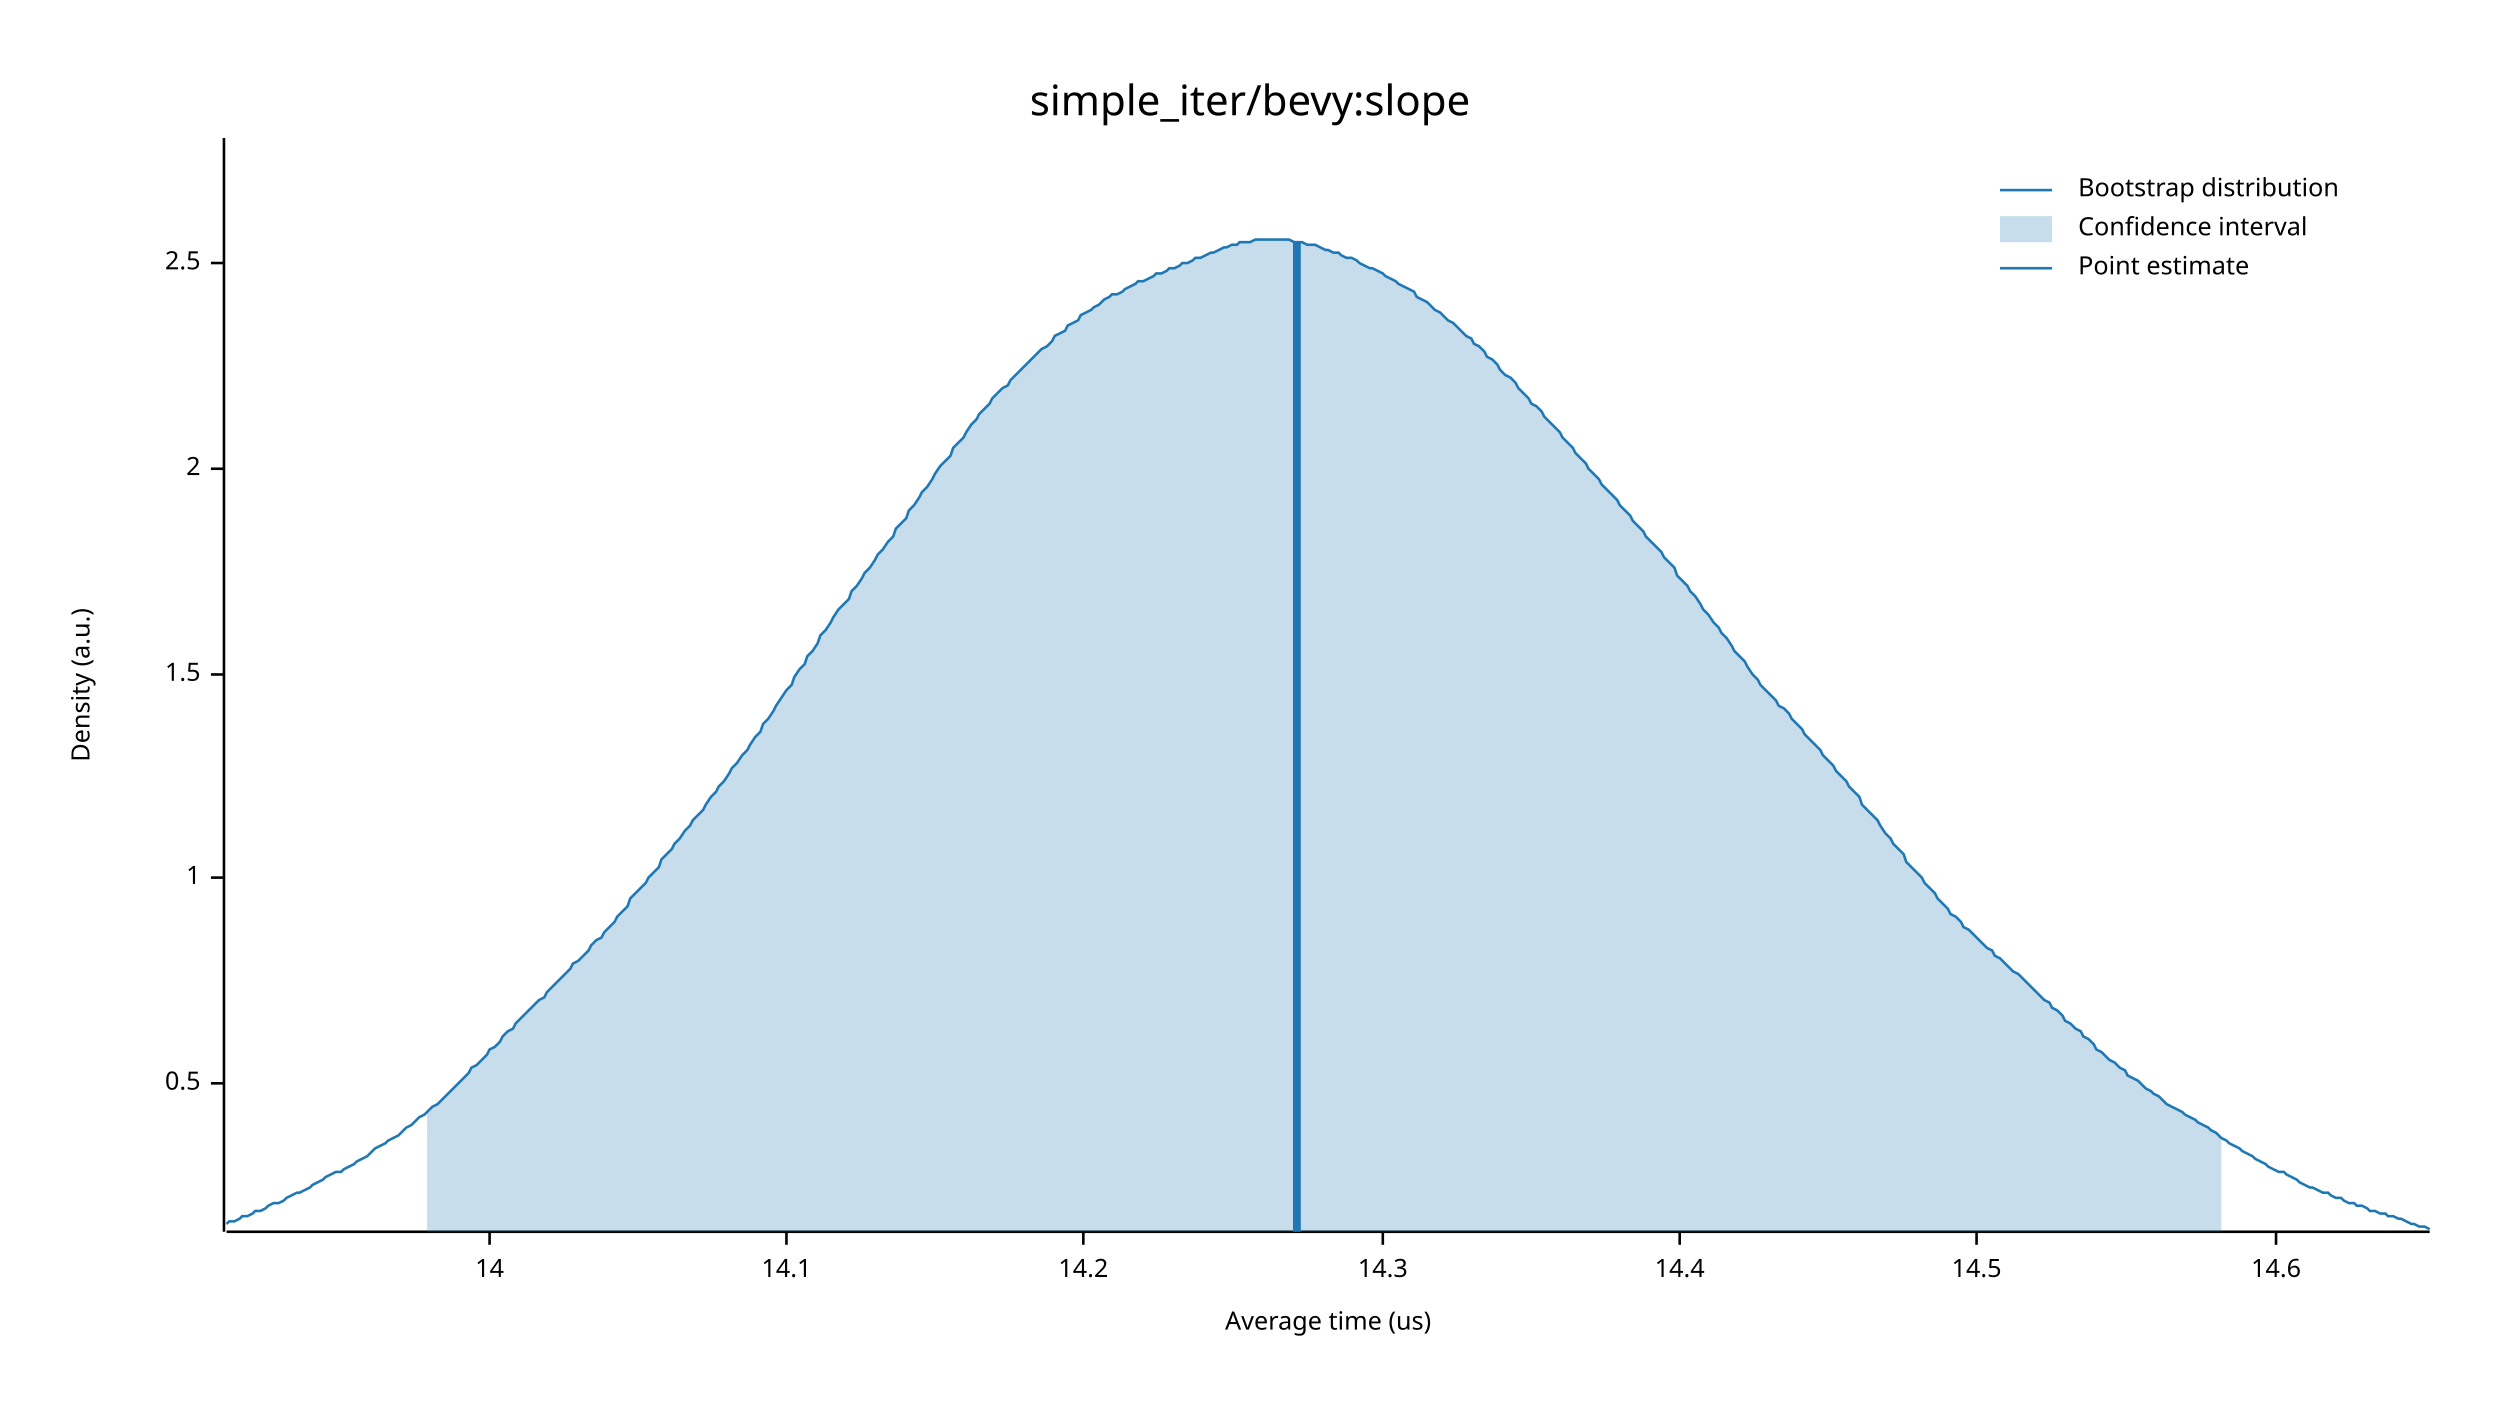
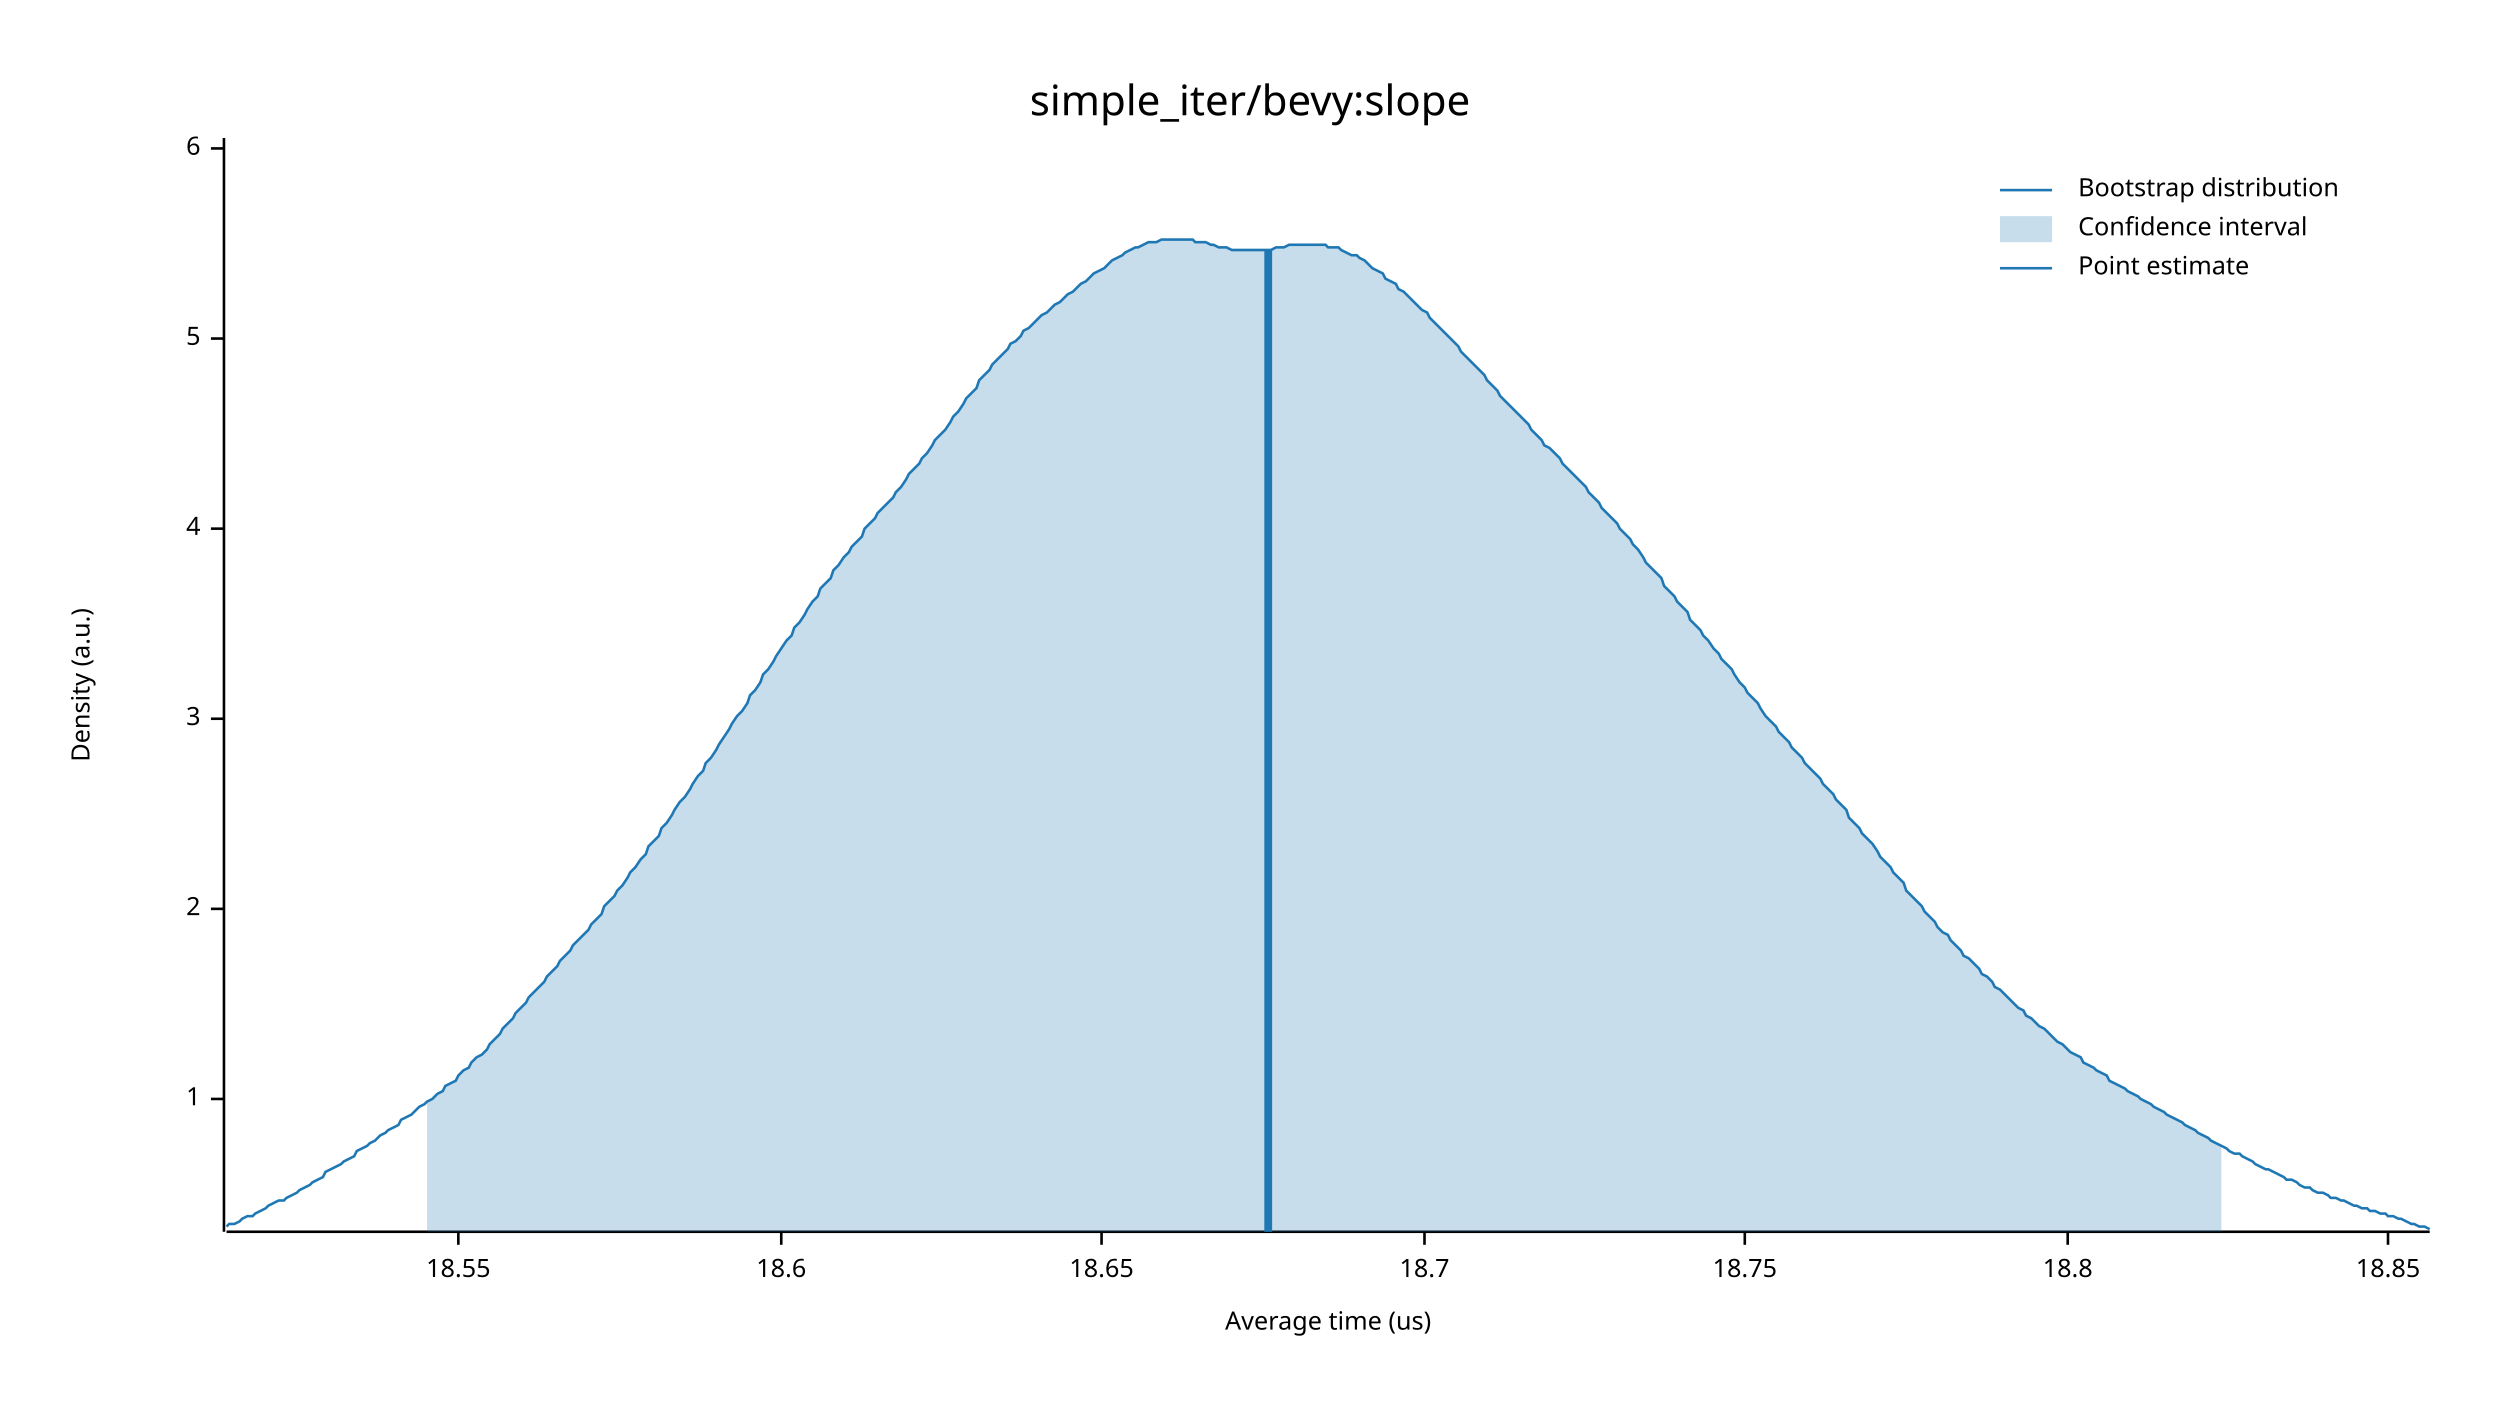
<svg xmlns="http://www.w3.org/2000/svg" width="960" height="540" viewBox="0 0 960 540">
  <text x="480" y="32" dy="0.76em" text-anchor="middle" font-family="sans-serif" font-size="16.129" opacity="1" fill="#000000">
simple_iter/bevy:slope
</text>
  <text x="27" y="263" dy="0.76em" text-anchor="middle" font-family="sans-serif" font-size="9.677" opacity="1" fill="#000000" transform="rotate(270, 27, 263)">
Density (a.u.)
</text>
  <text x="510" y="513" dy="-0.5ex" text-anchor="middle" font-family="sans-serif" font-size="9.677" opacity="1" fill="#000000">
Average time (us)
</text>
  <polyline fill="none" opacity="1" stroke="#000000" stroke-width="1" points="86,53 86,473 " />
-   <text x="77" y="416" dy="0.5ex" text-anchor="end" font-family="sans-serif" font-size="9.677" opacity="1" fill="#000000">
- 0.5
- </text>
-   <polyline fill="none" opacity="1" stroke="#000000" stroke-width="1" points="81,416 86,416 " />
-   <text x="77" y="337" dy="0.5ex" text-anchor="end" font-family="sans-serif" font-size="9.677" opacity="1" fill="#000000">
+   <text x="77" y="422" dy="0.5ex" text-anchor="end" font-family="sans-serif" font-size="9.677" opacity="1" fill="#000000">
1
</text>
-   <polyline fill="none" opacity="1" stroke="#000000" stroke-width="1" points="81,337 86,337 " />
-   <text x="77" y="259" dy="0.5ex" text-anchor="end" font-family="sans-serif" font-size="9.677" opacity="1" fill="#000000">
- 1.5
- </text>
-   <polyline fill="none" opacity="1" stroke="#000000" stroke-width="1" points="81,259 86,259 " />
-   <text x="77" y="180" dy="0.5ex" text-anchor="end" font-family="sans-serif" font-size="9.677" opacity="1" fill="#000000">
+   <polyline fill="none" opacity="1" stroke="#000000" stroke-width="1" points="81,422 86,422 " />
+   <text x="77" y="349" dy="0.5ex" text-anchor="end" font-family="sans-serif" font-size="9.677" opacity="1" fill="#000000">
2
</text>
-   <polyline fill="none" opacity="1" stroke="#000000" stroke-width="1" points="81,180 86,180 " />
-   <text x="77" y="101" dy="0.5ex" text-anchor="end" font-family="sans-serif" font-size="9.677" opacity="1" fill="#000000">
- 2.5
+   <polyline fill="none" opacity="1" stroke="#000000" stroke-width="1" points="81,349 86,349 " />
+   <text x="77" y="276" dy="0.5ex" text-anchor="end" font-family="sans-serif" font-size="9.677" opacity="1" fill="#000000">
+ 3
</text>
-   <polyline fill="none" opacity="1" stroke="#000000" stroke-width="1" points="81,101 86,101 " />
+   <polyline fill="none" opacity="1" stroke="#000000" stroke-width="1" points="81,276 86,276 " />
+   <text x="77" y="203" dy="0.5ex" text-anchor="end" font-family="sans-serif" font-size="9.677" opacity="1" fill="#000000">
+ 4
+ </text>
+   <polyline fill="none" opacity="1" stroke="#000000" stroke-width="1" points="81,203 86,203 " />
+   <text x="77" y="130" dy="0.5ex" text-anchor="end" font-family="sans-serif" font-size="9.677" opacity="1" fill="#000000">
+ 5
+ </text>
+   <polyline fill="none" opacity="1" stroke="#000000" stroke-width="1" points="81,130 86,130 " />
+   <text x="77" y="57" dy="0.5ex" text-anchor="end" font-family="sans-serif" font-size="9.677" opacity="1" fill="#000000">
+ 6
+ </text>
+   <polyline fill="none" opacity="1" stroke="#000000" stroke-width="1" points="81,57 86,57 " />
  <polyline fill="none" opacity="1" stroke="#000000" stroke-width="1" points="87,473 933,473 " />
-   <text x="188" y="483" dy="0.76em" text-anchor="middle" font-family="sans-serif" font-size="9.677" opacity="1" fill="#000000">
- 14
+   <text x="176" y="483" dy="0.76em" text-anchor="middle" font-family="sans-serif" font-size="9.677" opacity="1" fill="#000000">
+ 18.55
</text>
-   <polyline fill="none" opacity="1" stroke="#000000" stroke-width="1" points="188,473 188,478 " />
-   <text x="302" y="483" dy="0.76em" text-anchor="middle" font-family="sans-serif" font-size="9.677" opacity="1" fill="#000000">
- 14.1
+   <polyline fill="none" opacity="1" stroke="#000000" stroke-width="1" points="176,473 176,478 " />
+   <text x="300" y="483" dy="0.76em" text-anchor="middle" font-family="sans-serif" font-size="9.677" opacity="1" fill="#000000">
+ 18.6
</text>
-   <polyline fill="none" opacity="1" stroke="#000000" stroke-width="1" points="302,473 302,478 " />
-   <text x="416" y="483" dy="0.76em" text-anchor="middle" font-family="sans-serif" font-size="9.677" opacity="1" fill="#000000">
- 14.2
+   <polyline fill="none" opacity="1" stroke="#000000" stroke-width="1" points="300,473 300,478 " />
+   <text x="423" y="483" dy="0.76em" text-anchor="middle" font-family="sans-serif" font-size="9.677" opacity="1" fill="#000000">
+ 18.65
</text>
-   <polyline fill="none" opacity="1" stroke="#000000" stroke-width="1" points="416,473 416,478 " />
-   <text x="531" y="483" dy="0.76em" text-anchor="middle" font-family="sans-serif" font-size="9.677" opacity="1" fill="#000000">
- 14.3
+   <polyline fill="none" opacity="1" stroke="#000000" stroke-width="1" points="423,473 423,478 " />
+   <text x="547" y="483" dy="0.76em" text-anchor="middle" font-family="sans-serif" font-size="9.677" opacity="1" fill="#000000">
+ 18.7
</text>
-   <polyline fill="none" opacity="1" stroke="#000000" stroke-width="1" points="531,473 531,478 " />
-   <text x="645" y="483" dy="0.76em" text-anchor="middle" font-family="sans-serif" font-size="9.677" opacity="1" fill="#000000">
- 14.4
+   <polyline fill="none" opacity="1" stroke="#000000" stroke-width="1" points="547,473 547,478 " />
+   <text x="670" y="483" dy="0.76em" text-anchor="middle" font-family="sans-serif" font-size="9.677" opacity="1" fill="#000000">
+ 18.75
</text>
-   <polyline fill="none" opacity="1" stroke="#000000" stroke-width="1" points="645,473 645,478 " />
-   <text x="759" y="483" dy="0.76em" text-anchor="middle" font-family="sans-serif" font-size="9.677" opacity="1" fill="#000000">
- 14.5
+   <polyline fill="none" opacity="1" stroke="#000000" stroke-width="1" points="670,473 670,478 " />
+   <text x="794" y="483" dy="0.76em" text-anchor="middle" font-family="sans-serif" font-size="9.677" opacity="1" fill="#000000">
+ 18.8
</text>
-   <polyline fill="none" opacity="1" stroke="#000000" stroke-width="1" points="759,473 759,478 " />
-   <text x="874" y="483" dy="0.76em" text-anchor="middle" font-family="sans-serif" font-size="9.677" opacity="1" fill="#000000">
- 14.6
+   <polyline fill="none" opacity="1" stroke="#000000" stroke-width="1" points="794,473 794,478 " />
+   <text x="917" y="483" dy="0.76em" text-anchor="middle" font-family="sans-serif" font-size="9.677" opacity="1" fill="#000000">
+ 18.85
</text>
-   <polyline fill="none" opacity="1" stroke="#000000" stroke-width="1" points="874,473 874,478 " />
-   <polyline fill="none" opacity="1" stroke="#1F78B4" stroke-width="1" points="87,470 88,469 90,469 92,468 93,467 95,467 97,466 98,465 100,465 102,464 103,463 105,462 107,462 109,461 110,460 112,459 114,458 115,458 117,457 119,456 120,455 122,454 124,453 125,452 127,451 129,450 131,450 132,449 134,448 136,447 137,446 139,445 141,444 142,443 144,441 146,440 148,439 149,438 151,437 153,436 154,435 156,433 158,432 159,431 161,429 163,428 164,427 166,425 168,424 170,422 171,421 173,419 175,417 176,416 178,414 180,412 181,410 183,409 185,407 187,405 188,403 190,402 192,400 193,398 195,396 197,395 198,393 200,391 202,389 203,388 205,386 207,384 209,383 210,381 212,379 214,377 215,376 217,374 219,372 220,370 222,369 224,367 226,365 227,363 229,361 231,360 232,358 234,356 236,354 237,352 239,350 241,348 242,345 244,343 246,341 248,339 249,337 251,335 253,333 254,330 256,328 258,326 259,324 261,322 263,319 265,317 266,315 268,313 270,311 271,309 273,306 275,304 276,302 278,300 280,297 281,295 283,293 285,290 287,288 288,286 290,283 292,281 293,278 295,276 297,273 298,271 300,268 302,265 304,263 305,260 307,257 309,255 310,252 312,250 314,247 315,244 317,242 319,239 320,237 322,234 324,232 326,230 327,227 329,225 331,222 332,220 334,218 336,215 337,213 339,211 341,208 343,206 344,203 346,201 348,199 349,196 351,194 353,191 354,189 356,187 358,184 359,182 361,179 363,177 365,175 366,172 368,170 370,168 371,166 373,163 375,161 376,159 378,157 380,155 381,153 383,151 385,149 387,148 388,146 390,144 392,142 393,141 395,139 397,137 398,136 400,134 402,133 404,131 405,129 407,128 409,127 410,125 412,124 414,123 415,121 417,120 419,119 420,118 422,117 424,115 426,114 427,113 429,113 431,112 432,111 434,110 436,109 437,108 439,108 441,107 443,106 444,105 446,105 448,104 449,103 451,103 453,102 454,101 456,101 458,100 459,99 461,99 463,98 465,97 466,97 468,96 470,95 471,95 473,94 475,94 476,93 478,93 480,93 482,92 483,92 485,92 487,92 488,92 490,92 492,92 493,92 495,92 497,93 498,93 500,93 502,94 504,94 505,94 507,95 509,96 510,96 512,97 514,97 515,98 517,99 519,99 521,100 522,101 524,102 526,103 527,103 529,104 531,105 532,106 534,107 536,108 537,109 539,110 541,111 543,112 544,114 546,115 548,116 549,117 551,119 553,120 554,121 556,123 558,124 560,126 561,127 563,129 565,130 566,132 568,133 570,135 571,137 573,138 575,140 576,142 578,144 580,145 582,147 583,149 585,151 587,153 588,155 590,156 592,158 593,160 595,162 597,164 599,166 600,168 602,170 604,172 605,174 607,176 609,178 610,180 612,182 614,184 615,186 617,188 619,190 621,192 622,194 624,196 626,198 627,200 629,202 631,204 632,206 634,208 636,210 638,212 639,214 641,216 643,218 644,221 646,223 648,225 649,227 651,229 653,232 654,234 656,236 658,239 660,241 661,243 663,245 665,248 666,250 668,252 670,254 671,256 673,259 675,261 676,263 678,265 680,267 682,269 683,271 685,272 687,274 688,276 690,278 692,280 693,282 695,284 697,286 699,288 700,290 702,292 704,294 705,296 707,298 709,300 710,302 712,304 714,306 715,309 717,311 719,313 721,315 722,317 724,320 726,322 727,324 729,326 731,328 732,331 734,333 736,335 738,337 739,339 741,341 743,343 744,345 746,347 748,349 749,351 751,352 753,354 754,356 756,357 758,359 760,361 761,362 763,364 765,365 766,367 768,368 770,370 771,371 773,373 775,374 777,376 778,377 780,379 782,381 783,382 785,384 787,385 788,387 790,388 792,390 793,392 795,393 797,395 799,396 800,398 802,399 804,401 805,403 807,404 809,406 810,407 812,408 814,410 816,411 817,413 819,414 821,415 822,416 824,418 826,419 827,420 829,421 831,423 832,424 834,425 836,426 838,427 839,428 841,429 843,430 844,431 846,432 848,433 849,434 851,435 853,437 855,438 856,439 858,440 860,441 861,442 863,443 865,444 866,445 868,446 870,447 871,448 873,449 875,450 877,450 878,451 880,452 882,453 883,454 885,455 887,456 888,456 890,457 892,458 894,458 895,459 897,460 899,460 900,461 902,462 904,462 905,463 907,463 909,464 910,465 912,465 914,466 916,466 917,467 919,467 921,468 922,468 924,469 926,470 927,470 929,471 931,471 933,472 " />
-   <polygon opacity="0.25" fill="#1F78B4" points="164,427 166,425 168,424 170,422 171,421 173,419 175,417 176,416 178,414 180,412 181,410 183,409 185,407 187,405 188,403 190,402 192,400 193,398 195,396 197,395 198,393 200,391 202,389 203,388 205,386 207,384 209,383 210,381 212,379 214,377 215,376 217,374 219,372 220,370 222,369 224,367 226,365 227,363 229,361 231,360 232,358 234,356 236,354 237,352 239,350 241,348 242,345 244,343 246,341 248,339 249,337 251,335 253,333 254,330 256,328 258,326 259,324 261,322 263,319 265,317 266,315 268,313 270,311 271,309 273,306 275,304 276,302 278,300 280,297 281,295 283,293 285,290 287,288 288,286 290,283 292,281 293,278 295,276 297,273 298,271 300,268 302,265 304,263 305,260 307,257 309,255 310,252 312,250 314,247 315,244 317,242 319,239 320,237 322,234 324,232 326,230 327,227 329,225 331,222 332,220 334,218 336,215 337,213 339,211 341,208 343,206 344,203 346,201 348,199 349,196 351,194 353,191 354,189 356,187 358,184 359,182 361,179 363,177 365,175 366,172 368,170 370,168 371,166 373,163 375,161 376,159 378,157 380,155 381,153 383,151 385,149 387,148 388,146 390,144 392,142 393,141 395,139 397,137 398,136 400,134 402,133 404,131 405,129 407,128 409,127 410,125 412,124 414,123 415,121 417,120 419,119 420,118 422,117 424,115 426,114 427,113 429,113 431,112 432,111 434,110 436,109 437,108 439,108 441,107 443,106 444,105 446,105 448,104 449,103 451,103 453,102 454,101 456,101 458,100 459,99 461,99 463,98 465,97 466,97 468,96 470,95 471,95 473,94 475,94 476,93 478,93 480,93 482,92 483,92 485,92 487,92 488,92 490,92 492,92 493,92 495,92 497,93 498,93 500,93 502,94 504,94 505,94 507,95 509,96 510,96 512,97 514,97 515,98 517,99 519,99 521,100 522,101 524,102 526,103 527,103 529,104 531,105 532,106 534,107 536,108 537,109 539,110 541,111 543,112 544,114 546,115 548,116 549,117 551,119 553,120 554,121 556,123 558,124 560,126 561,127 563,129 565,130 566,132 568,133 570,135 571,137 573,138 575,140 576,142 578,144 580,145 582,147 583,149 585,151 587,153 588,155 590,156 592,158 593,160 595,162 597,164 599,166 600,168 602,170 604,172 605,174 607,176 609,178 610,180 612,182 614,184 615,186 617,188 619,190 621,192 622,194 624,196 626,198 627,200 629,202 631,204 632,206 634,208 636,210 638,212 639,214 641,216 643,218 644,221 646,223 648,225 649,227 651,229 653,232 654,234 656,236 658,239 660,241 661,243 663,245 665,248 666,250 668,252 670,254 671,256 673,259 675,261 676,263 678,265 680,267 682,269 683,271 685,272 687,274 688,276 690,278 692,280 693,282 695,284 697,286 699,288 700,290 702,292 704,294 705,296 707,298 709,300 710,302 712,304 714,306 715,309 717,311 719,313 721,315 722,317 724,320 726,322 727,324 729,326 731,328 732,331 734,333 736,335 738,337 739,339 741,341 743,343 744,345 746,347 748,349 749,351 751,352 753,354 754,356 756,357 758,359 760,361 761,362 763,364 765,365 766,367 768,368 770,370 771,371 773,373 775,374 777,376 778,377 780,379 782,381 783,382 785,384 787,385 788,387 790,388 792,390 793,392 795,393 797,395 799,396 800,398 802,399 804,401 805,403 807,404 809,406 810,407 812,408 814,410 816,411 817,413 819,414 821,415 822,416 824,418 826,419 827,420 829,421 831,423 832,424 834,425 836,426 838,427 839,428 841,429 843,430 844,431 846,432 848,433 849,434 851,435 853,437 853,473 164,473 " />
-   <polyline fill="none" opacity="1" stroke="#1F78B4" stroke-width="3" points="498,473 498,93 " />
+   <polyline fill="none" opacity="1" stroke="#000000" stroke-width="1" points="917,473 917,478 " />
+   <polyline fill="none" opacity="1" stroke="#1F78B4" stroke-width="1" points="87,471 88,470 90,470 92,469 93,468 95,467 97,467 98,466 100,465 102,464 103,463 105,462 107,461 109,461 110,460 112,459 114,458 115,457 117,456 119,455 120,454 122,453 124,452 125,450 127,449 129,448 131,447 132,446 134,445 136,444 137,442 139,441 141,440 142,439 144,438 146,436 148,435 149,434 151,433 153,432 154,430 156,429 158,428 159,427 161,425 163,424 164,423 166,422 168,420 170,419 171,417 173,416 175,415 176,413 178,411 180,410 181,408 183,406 185,405 187,403 188,401 190,399 192,397 193,395 195,393 197,391 198,389 200,387 202,385 203,383 205,381 207,379 209,377 210,375 212,373 214,371 215,369 217,367 219,365 220,363 222,361 224,359 226,357 227,355 229,353 231,351 232,348 234,346 236,344 237,342 239,340 241,337 242,335 244,333 246,330 248,328 249,325 251,323 253,321 254,318 256,316 258,313 259,311 261,308 263,306 265,303 266,301 268,298 270,296 271,293 273,291 275,288 276,286 278,283 280,280 281,278 283,275 285,273 287,270 288,267 290,265 292,262 293,259 295,257 297,254 298,252 300,249 302,246 304,244 305,241 307,239 309,236 310,234 312,231 314,229 315,226 317,224 319,222 320,219 322,217 324,214 326,212 327,210 329,208 331,206 332,203 334,201 336,199 337,197 339,195 341,193 343,191 344,189 346,187 348,184 349,182 351,180 353,178 354,176 356,174 358,171 359,169 361,167 363,165 365,162 366,160 368,158 370,155 371,153 373,151 375,149 376,146 378,144 380,142 381,140 383,138 385,136 387,134 388,132 390,131 392,129 393,127 395,126 397,124 398,123 400,121 402,120 404,118 405,117 407,116 409,114 410,113 412,112 414,110 415,109 417,108 419,106 420,105 422,104 424,103 426,101 427,100 429,99 431,98 432,97 434,96 436,95 437,95 439,94 441,93 443,93 444,93 446,92 448,92 449,92 451,92 453,92 454,92 456,92 458,92 459,93 461,93 463,93 465,94 466,94 468,95 470,95 471,95 473,96 475,96 476,96 478,96 480,96 482,96 483,96 485,96 487,96 488,96 490,95 492,95 493,95 495,94 497,94 498,94 500,94 502,94 504,94 505,94 507,94 509,94 510,95 512,95 514,95 515,96 517,97 519,98 521,98 522,99 524,100 526,102 527,103 529,104 531,105 532,107 534,108 536,109 537,111 539,112 541,114 543,116 544,117 546,119 548,120 549,122 551,124 553,126 554,127 556,129 558,131 560,133 561,135 563,137 565,139 566,140 568,142 570,144 571,146 573,148 575,150 576,152 578,154 580,156 582,158 583,159 585,161 587,163 588,165 590,167 592,169 593,171 595,172 597,174 599,176 600,178 602,180 604,182 605,183 607,185 609,187 610,189 612,191 614,193 615,195 617,197 619,199 621,201 622,203 624,205 626,207 627,209 629,211 631,214 632,216 634,218 636,220 638,222 639,225 641,227 643,229 644,231 646,233 648,235 649,238 651,240 653,242 654,244 656,246 658,249 660,251 661,253 663,255 665,257 666,259 668,262 670,264 671,266 673,268 675,270 676,272 678,275 680,277 682,279 683,281 685,283 687,285 688,287 690,289 692,291 693,293 695,295 697,297 699,299 700,301 702,303 704,305 705,307 707,309 709,311 710,314 712,316 714,318 715,320 717,322 719,324 721,327 722,329 724,331 726,333 727,335 729,337 731,339 732,342 734,344 736,346 738,348 739,350 741,352 743,354 744,356 746,358 748,359 749,361 751,363 753,365 754,367 756,368 758,370 760,372 761,374 763,375 765,377 766,379 768,380 770,382 771,383 773,385 775,387 777,388 778,390 780,391 782,393 783,394 785,395 787,397 788,398 790,400 792,401 793,402 795,404 797,405 799,406 800,408 802,409 804,410 805,411 807,412 809,413 810,415 812,416 814,417 816,418 817,419 819,420 821,421 822,422 824,423 826,424 827,425 829,426 831,427 832,428 834,429 836,430 838,431 839,432 841,433 843,434 844,435 846,436 848,437 849,438 851,439 853,440 855,441 856,442 858,443 860,443 861,444 863,445 865,446 866,447 868,448 870,449 871,449 873,450 875,451 877,452 878,453 880,453 882,454 883,455 885,456 887,456 888,457 890,458 892,458 894,459 895,460 897,460 899,461 900,461 902,462 904,463 905,463 907,464 909,464 910,465 912,465 914,466 916,466 917,467 919,467 921,468 922,468 924,469 926,470 927,470 929,471 931,471 933,472 " />
+   <polygon opacity="0.25" fill="#1F78B4" points="164,423 166,422 168,420 170,419 171,417 173,416 175,415 176,413 178,411 180,410 181,408 183,406 185,405 187,403 188,401 190,399 192,397 193,395 195,393 197,391 198,389 200,387 202,385 203,383 205,381 207,379 209,377 210,375 212,373 214,371 215,369 217,367 219,365 220,363 222,361 224,359 226,357 227,355 229,353 231,351 232,348 234,346 236,344 237,342 239,340 241,337 242,335 244,333 246,330 248,328 249,325 251,323 253,321 254,318 256,316 258,313 259,311 261,308 263,306 265,303 266,301 268,298 270,296 271,293 273,291 275,288 276,286 278,283 280,280 281,278 283,275 285,273 287,270 288,267 290,265 292,262 293,259 295,257 297,254 298,252 300,249 302,246 304,244 305,241 307,239 309,236 310,234 312,231 314,229 315,226 317,224 319,222 320,219 322,217 324,214 326,212 327,210 329,208 331,206 332,203 334,201 336,199 337,197 339,195 341,193 343,191 344,189 346,187 348,184 349,182 351,180 353,178 354,176 356,174 358,171 359,169 361,167 363,165 365,162 366,160 368,158 370,155 371,153 373,151 375,149 376,146 378,144 380,142 381,140 383,138 385,136 387,134 388,132 390,131 392,129 393,127 395,126 397,124 398,123 400,121 402,120 404,118 405,117 407,116 409,114 410,113 412,112 414,110 415,109 417,108 419,106 420,105 422,104 424,103 426,101 427,100 429,99 431,98 432,97 434,96 436,95 437,95 439,94 441,93 443,93 444,93 446,92 448,92 449,92 451,92 453,92 454,92 456,92 458,92 459,93 461,93 463,93 465,94 466,94 468,95 470,95 471,95 473,96 475,96 476,96 478,96 480,96 482,96 483,96 485,96 487,96 488,96 490,95 492,95 493,95 495,94 497,94 498,94 500,94 502,94 504,94 505,94 507,94 509,94 510,95 512,95 514,95 515,96 517,97 519,98 521,98 522,99 524,100 526,102 527,103 529,104 531,105 532,107 534,108 536,109 537,111 539,112 541,114 543,116 544,117 546,119 548,120 549,122 551,124 553,126 554,127 556,129 558,131 560,133 561,135 563,137 565,139 566,140 568,142 570,144 571,146 573,148 575,150 576,152 578,154 580,156 582,158 583,159 585,161 587,163 588,165 590,167 592,169 593,171 595,172 597,174 599,176 600,178 602,180 604,182 605,183 607,185 609,187 610,189 612,191 614,193 615,195 617,197 619,199 621,201 622,203 624,205 626,207 627,209 629,211 631,214 632,216 634,218 636,220 638,222 639,225 641,227 643,229 644,231 646,233 648,235 649,238 651,240 653,242 654,244 656,246 658,249 660,251 661,253 663,255 665,257 666,259 668,262 670,264 671,266 673,268 675,270 676,272 678,275 680,277 682,279 683,281 685,283 687,285 688,287 690,289 692,291 693,293 695,295 697,297 699,299 700,301 702,303 704,305 705,307 707,309 709,311 710,314 712,316 714,318 715,320 717,322 719,324 721,327 722,329 724,331 726,333 727,335 729,337 731,339 732,342 734,344 736,346 738,348 739,350 741,352 743,354 744,356 746,358 748,359 749,361 751,363 753,365 754,367 756,368 758,370 760,372 761,374 763,375 765,377 766,379 768,380 770,382 771,383 773,385 775,387 777,388 778,390 780,391 782,393 783,394 785,395 787,397 788,398 790,400 792,401 793,402 795,404 797,405 799,406 800,408 802,409 804,410 805,411 807,412 809,413 810,415 812,416 814,417 816,418 817,419 819,420 821,421 822,422 824,423 826,424 827,425 829,426 831,427 832,428 834,429 836,430 838,431 839,432 841,433 843,434 844,435 846,436 848,437 849,438 851,439 853,440 853,473 164,473 " />
+   <polyline fill="none" opacity="1" stroke="#1F78B4" stroke-width="3" points="487,473 487,96 " />
  <text x="798" y="68" dy="0.76em" text-anchor="start" font-family="sans-serif" font-size="9.677" opacity="1" fill="#000000">
Bootstrap distribution
</text>
  <text x="798" y="83" dy="0.76em" text-anchor="start" font-family="sans-serif" font-size="9.677" opacity="1" fill="#000000">
Confidence interval
</text>
  <text x="798" y="98" dy="0.76em" text-anchor="start" font-family="sans-serif" font-size="9.677" opacity="1" fill="#000000">
Point estimate
</text>
  <polyline fill="none" opacity="1" stroke="#1F78B4" stroke-width="1" points="768,73 788,73 " />
  <rect x="768" y="83" width="20" height="10" opacity="0.25" fill="#1F78B4" stroke="none" />
  <polyline fill="none" opacity="1" stroke="#1F78B4" stroke-width="1" points="768,103 788,103 " />
</svg>
